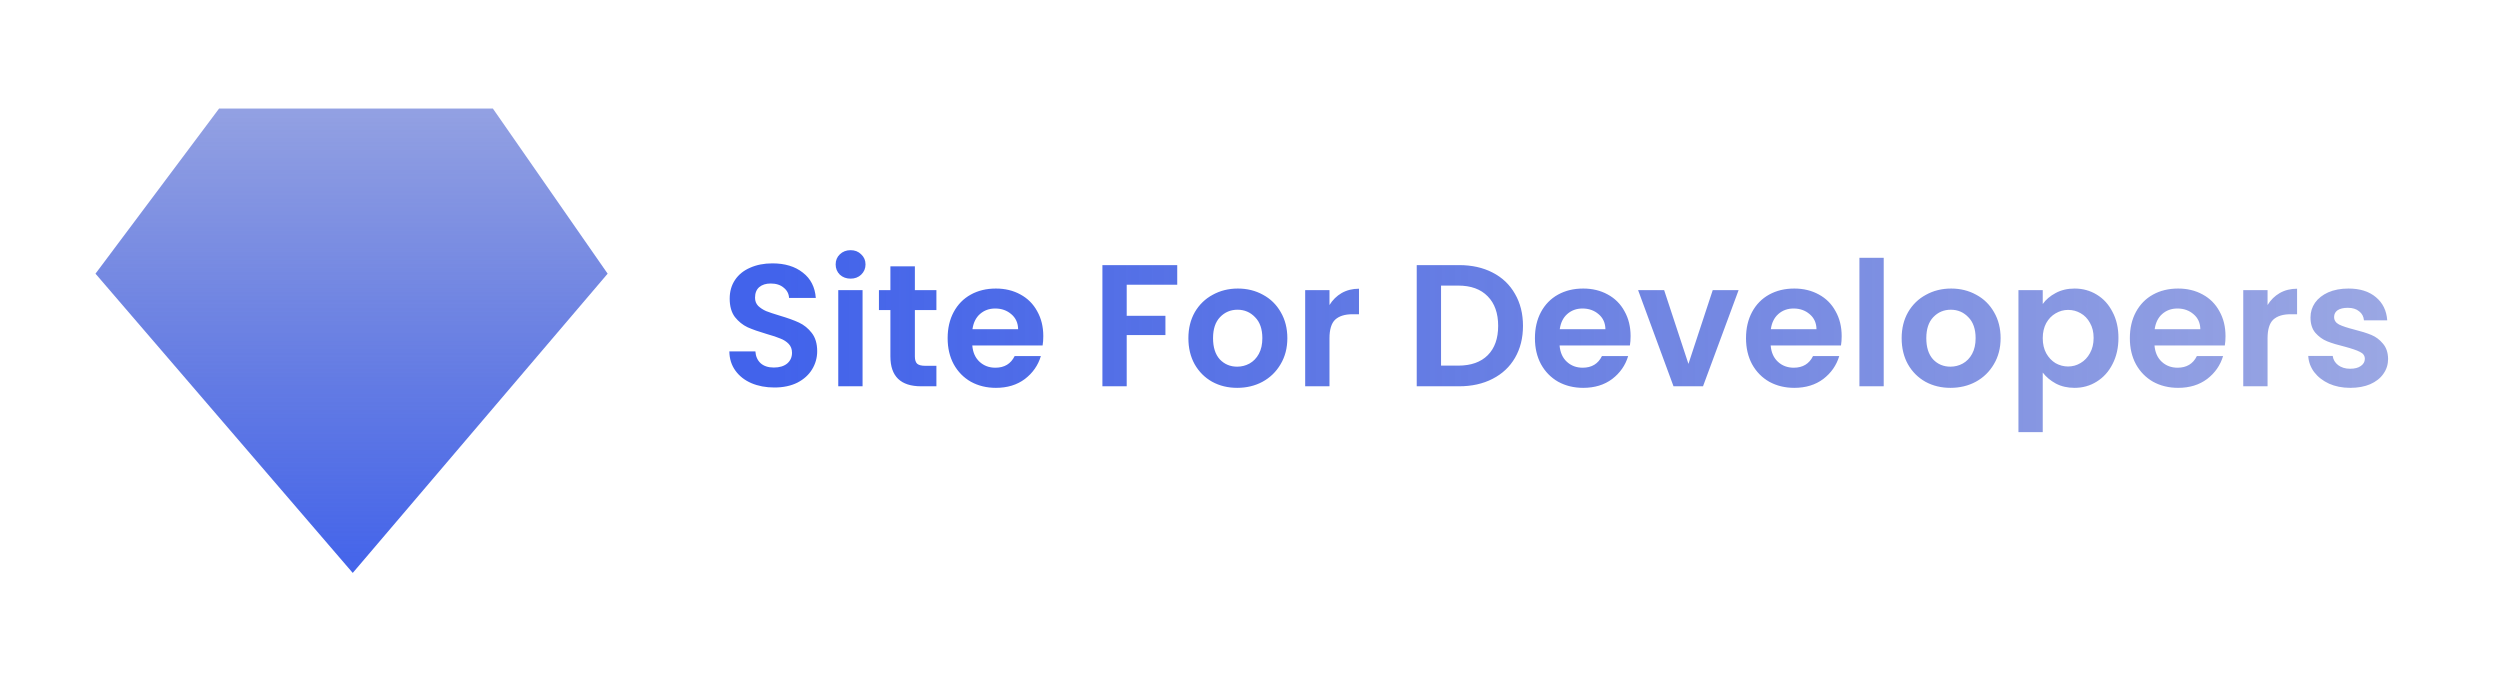
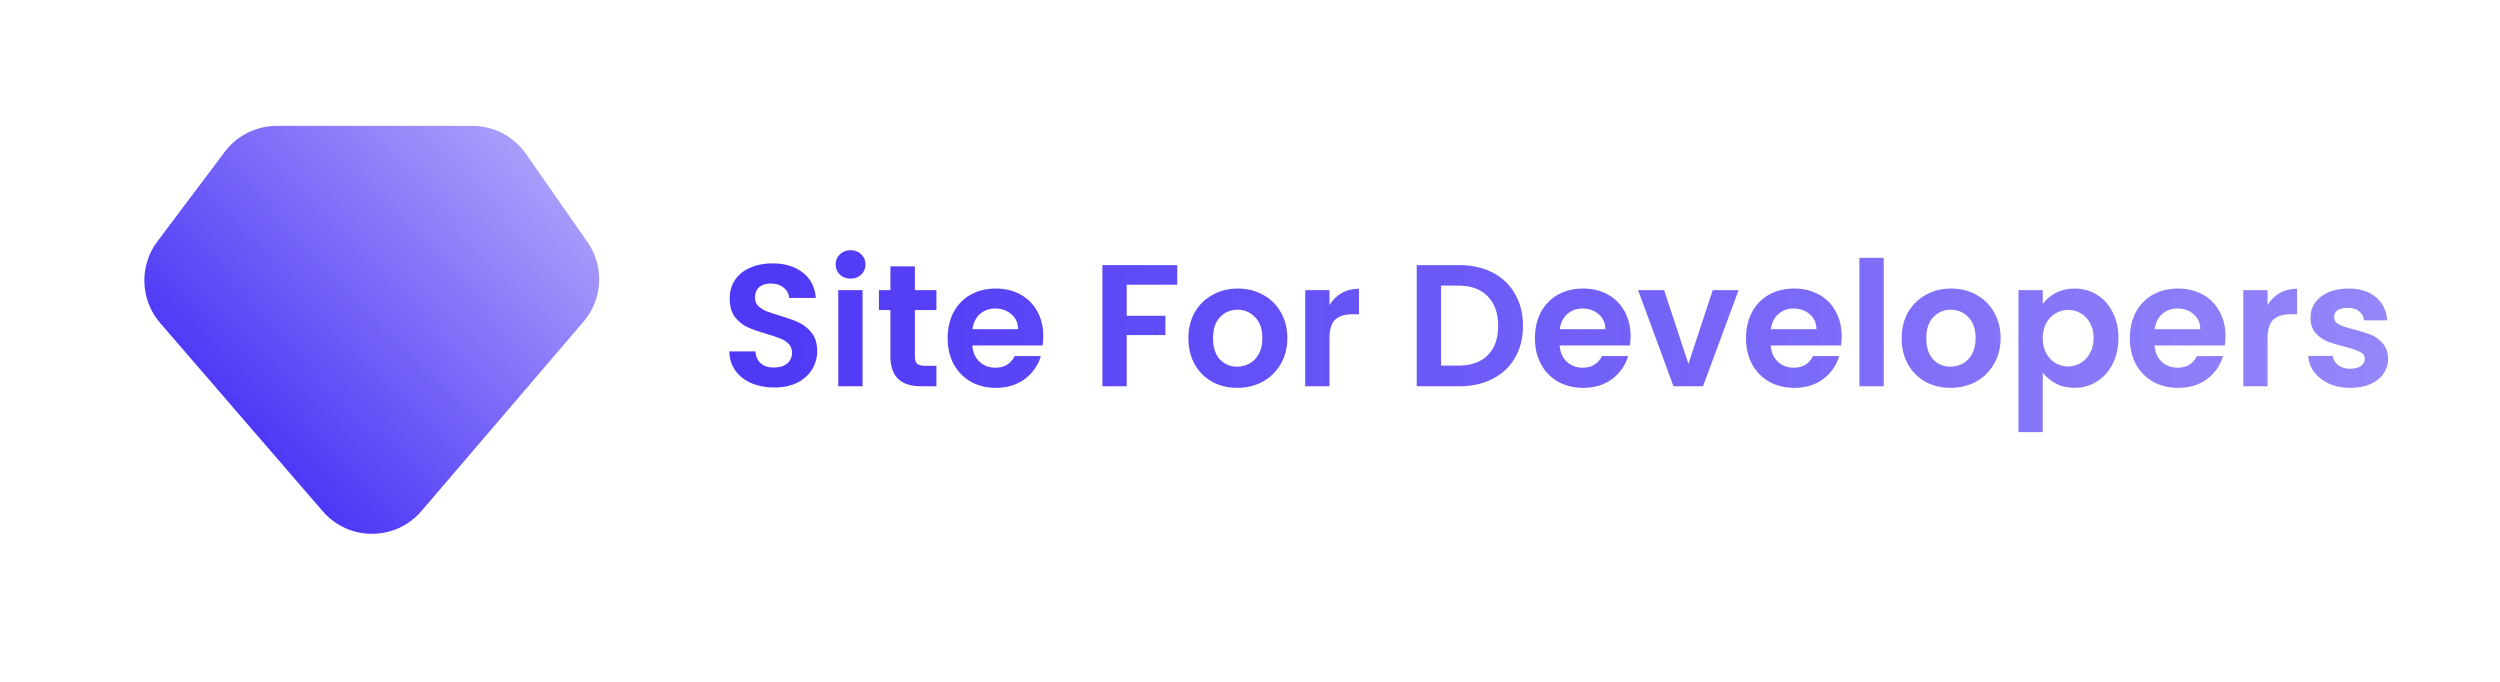
<svg xmlns="http://www.w3.org/2000/svg" width="576" height="157" viewBox="0 0 576 157" fill="none">
  <path d="M178.4 89.28C176.453 89.28 174.693 88.947 173.12 88.28C171.573 87.613 170.347 86.653 169.44 85.4C168.533 84.147 168.067 82.667 168.04 80.96H174.04C174.12 82.107 174.52 83.013 175.24 83.68C175.987 84.347 177 84.68 178.28 84.68C179.587 84.68 180.613 84.373 181.36 83.76C182.107 83.12 182.48 82.293 182.48 81.28C182.48 80.453 182.227 79.773 181.72 79.24C181.213 78.707 180.573 78.293 179.8 78C179.053 77.68 178.013 77.333 176.68 76.96C174.867 76.427 173.387 75.907 172.24 75.4C171.12 74.867 170.147 74.08 169.32 73.04C168.52 71.973 168.12 70.56 168.12 68.8C168.12 67.147 168.533 65.707 169.36 64.48C170.187 63.253 171.347 62.32 172.84 61.68C174.333 61.013 176.04 60.68 177.96 60.68C180.84 60.68 183.173 61.387 184.96 62.8C186.773 64.187 187.773 66.133 187.96 68.64H181.8C181.747 67.68 181.333 66.893 180.56 66.28C179.813 65.64 178.813 65.32 177.56 65.32C176.467 65.32 175.587 65.6 174.92 66.16C174.28 66.72 173.96 67.533 173.96 68.6C173.96 69.347 174.2 69.973 174.68 70.48C175.187 70.96 175.8 71.36 176.52 71.68C177.267 71.973 178.307 72.32 179.64 72.72C181.453 73.253 182.933 73.787 184.08 74.32C185.227 74.853 186.213 75.653 187.04 76.72C187.867 77.787 188.28 79.187 188.28 80.92C188.28 82.413 187.893 83.8 187.12 85.08C186.347 86.36 185.213 87.387 183.72 88.16C182.227 88.907 180.453 89.28 178.4 89.28ZM195.975 64.2C194.988 64.2 194.162 63.893 193.495 63.28C192.855 62.64 192.535 61.853 192.535 60.92C192.535 59.987 192.855 59.213 193.495 58.6C194.162 57.96 194.988 57.64 195.975 57.64C196.962 57.64 197.775 57.96 198.415 58.6C199.082 59.213 199.415 59.987 199.415 60.92C199.415 61.853 199.082 62.64 198.415 63.28C197.775 63.893 196.962 64.2 195.975 64.2ZM198.735 66.84V89H193.135V66.84H198.735ZM210.788 71.44V82.16C210.788 82.907 210.961 83.453 211.308 83.8C211.681 84.12 212.294 84.28 213.148 84.28H215.748V89H212.228C207.508 89 205.148 86.707 205.148 82.12V71.44H202.508V66.84H205.148V61.36H210.788V66.84H215.748V71.44H210.788ZM240.376 77.44C240.376 78.24 240.322 78.96 240.216 79.6H224.016C224.149 81.2 224.709 82.453 225.696 83.36C226.682 84.267 227.896 84.72 229.336 84.72C231.416 84.72 232.896 83.827 233.776 82.04H239.816C239.176 84.173 237.949 85.933 236.136 87.32C234.322 88.68 232.096 89.36 229.456 89.36C227.322 89.36 225.402 88.893 223.696 87.96C222.016 87 220.696 85.653 219.736 83.92C218.802 82.187 218.336 80.187 218.336 77.92C218.336 75.627 218.802 73.613 219.736 71.88C220.669 70.147 221.976 68.813 223.656 67.88C225.336 66.947 227.269 66.48 229.456 66.48C231.562 66.48 233.442 66.933 235.096 67.84C236.776 68.747 238.069 70.04 238.976 71.72C239.909 73.373 240.376 75.28 240.376 77.44ZM234.576 75.84C234.549 74.4 234.029 73.253 233.016 72.4C232.002 71.52 230.762 71.08 229.296 71.08C227.909 71.08 226.736 71.507 225.776 72.36C224.842 73.187 224.269 74.347 224.056 75.84H234.576ZM271.234 61.08V65.6H259.594V72.76H268.514V77.2H259.594V89H253.994V61.08H271.234ZM285.045 89.36C282.912 89.36 280.992 88.893 279.285 87.96C277.579 87 276.232 85.653 275.245 83.92C274.285 82.187 273.805 80.187 273.805 77.92C273.805 75.653 274.299 73.653 275.285 71.92C276.299 70.187 277.672 68.853 279.405 67.92C281.139 66.96 283.072 66.48 285.205 66.48C287.339 66.48 289.272 66.96 291.005 67.92C292.739 68.853 294.099 70.187 295.085 71.92C296.099 73.653 296.605 75.653 296.605 77.92C296.605 80.187 296.085 82.187 295.045 83.92C294.032 85.653 292.645 87 290.885 87.96C289.152 88.893 287.205 89.36 285.045 89.36ZM285.045 84.48C286.059 84.48 287.005 84.24 287.885 83.76C288.792 83.253 289.512 82.507 290.045 81.52C290.579 80.533 290.845 79.333 290.845 77.92C290.845 75.813 290.285 74.2 289.165 73.08C288.072 71.933 286.725 71.36 285.125 71.36C283.525 71.36 282.179 71.933 281.085 73.08C280.019 74.2 279.485 75.813 279.485 77.92C279.485 80.027 280.005 81.653 281.045 82.8C282.112 83.92 283.445 84.48 285.045 84.48ZM306.313 70.28C307.033 69.107 307.966 68.187 309.113 67.52C310.286 66.853 311.62 66.52 313.113 66.52V72.4H311.633C309.873 72.4 308.54 72.813 307.633 73.64C306.753 74.467 306.313 75.907 306.313 77.96V89H300.713V66.84H306.313V70.28ZM336.176 61.08C339.11 61.08 341.683 61.653 343.896 62.8C346.136 63.947 347.856 65.587 349.056 67.72C350.283 69.827 350.896 72.28 350.896 75.08C350.896 77.88 350.283 80.333 349.056 82.44C347.856 84.52 346.136 86.133 343.896 87.28C341.683 88.427 339.11 89 336.176 89H326.416V61.08H336.176ZM335.976 84.24C338.91 84.24 341.176 83.44 342.776 81.84C344.376 80.24 345.176 77.987 345.176 75.08C345.176 72.173 344.376 69.907 342.776 68.28C341.176 66.627 338.91 65.8 335.976 65.8H332.016V84.24H335.976ZM375.688 77.44C375.688 78.24 375.635 78.96 375.528 79.6H359.328C359.461 81.2 360.021 82.453 361.008 83.36C361.995 84.267 363.208 84.72 364.648 84.72C366.728 84.72 368.208 83.827 369.088 82.04H375.128C374.488 84.173 373.261 85.933 371.448 87.32C369.635 88.68 367.408 89.36 364.768 89.36C362.635 89.36 360.715 88.893 359.008 87.96C357.328 87 356.008 85.653 355.048 83.92C354.115 82.187 353.648 80.187 353.648 77.92C353.648 75.627 354.115 73.613 355.048 71.88C355.981 70.147 357.288 68.813 358.968 67.88C360.648 66.947 362.581 66.48 364.768 66.48C366.875 66.48 368.755 66.933 370.408 67.84C372.088 68.747 373.381 70.04 374.288 71.72C375.221 73.373 375.688 75.28 375.688 77.44ZM369.888 75.84C369.861 74.4 369.341 73.253 368.328 72.4C367.315 71.52 366.075 71.08 364.608 71.08C363.221 71.08 362.048 71.507 361.088 72.36C360.155 73.187 359.581 74.347 359.368 75.84H369.888ZM389.016 83.84L394.616 66.84H400.576L392.376 89H385.576L377.416 66.84H383.416L389.016 83.84ZM424.321 77.44C424.321 78.24 424.268 78.96 424.161 79.6H407.961C408.094 81.2 408.654 82.453 409.641 83.36C410.628 84.267 411.841 84.72 413.281 84.72C415.361 84.72 416.841 83.827 417.721 82.04H423.761C423.121 84.173 421.894 85.933 420.081 87.32C418.268 88.68 416.041 89.36 413.401 89.36C411.268 89.36 409.348 88.893 407.641 87.96C405.961 87 404.641 85.653 403.681 83.92C402.748 82.187 402.281 80.187 402.281 77.92C402.281 75.627 402.748 73.613 403.681 71.88C404.614 70.147 405.921 68.813 407.601 67.88C409.281 66.947 411.214 66.48 413.401 66.48C415.508 66.48 417.388 66.933 419.041 67.84C420.721 68.747 422.014 70.04 422.921 71.72C423.854 73.373 424.321 75.28 424.321 77.44ZM418.521 75.84C418.494 74.4 417.974 73.253 416.961 72.4C415.948 71.52 414.708 71.08 413.241 71.08C411.854 71.08 410.681 71.507 409.721 72.36C408.788 73.187 408.214 74.347 408.001 75.84H418.521ZM434.008 59.4V89H428.408V59.4H434.008ZM449.381 89.36C447.248 89.36 445.328 88.893 443.621 87.96C441.915 87 440.568 85.653 439.581 83.92C438.621 82.187 438.141 80.187 438.141 77.92C438.141 75.653 438.635 73.653 439.621 71.92C440.635 70.187 442.008 68.853 443.741 67.92C445.475 66.96 447.408 66.48 449.541 66.48C451.675 66.48 453.608 66.96 455.341 67.92C457.075 68.853 458.435 70.187 459.421 71.92C460.435 73.653 460.941 75.653 460.941 77.92C460.941 80.187 460.421 82.187 459.381 83.92C458.368 85.653 456.981 87 455.221 87.96C453.488 88.893 451.541 89.36 449.381 89.36ZM449.381 84.48C450.395 84.48 451.341 84.24 452.221 83.76C453.128 83.253 453.848 82.507 454.381 81.52C454.915 80.533 455.181 79.333 455.181 77.92C455.181 75.813 454.621 74.2 453.501 73.08C452.408 71.933 451.061 71.36 449.461 71.36C447.861 71.36 446.515 71.933 445.421 73.08C444.355 74.2 443.821 75.813 443.821 77.92C443.821 80.027 444.341 81.653 445.381 82.8C446.448 83.92 447.781 84.48 449.381 84.48ZM470.649 70.04C471.369 69.027 472.356 68.187 473.609 67.52C474.889 66.827 476.342 66.48 477.969 66.48C479.862 66.48 481.569 66.947 483.089 67.88C484.636 68.813 485.849 70.147 486.729 71.88C487.636 73.587 488.089 75.573 488.089 77.84C488.089 80.107 487.636 82.12 486.729 83.88C485.849 85.613 484.636 86.96 483.089 87.92C481.569 88.88 479.862 89.36 477.969 89.36C476.342 89.36 474.902 89.027 473.649 88.36C472.422 87.693 471.422 86.853 470.649 85.84V99.56H465.049V66.84H470.649V70.04ZM482.369 77.84C482.369 76.507 482.089 75.36 481.529 74.4C480.996 73.413 480.276 72.667 479.369 72.16C478.489 71.653 477.529 71.4 476.489 71.4C475.476 71.4 474.516 71.667 473.609 72.2C472.729 72.707 472.009 73.453 471.449 74.44C470.916 75.427 470.649 76.587 470.649 77.92C470.649 79.253 470.916 80.413 471.449 81.4C472.009 82.387 472.729 83.147 473.609 83.68C474.516 84.187 475.476 84.44 476.489 84.44C477.529 84.44 478.489 84.173 479.369 83.64C480.276 83.107 480.996 82.347 481.529 81.36C482.089 80.373 482.369 79.2 482.369 77.84ZM512.758 77.44C512.758 78.24 512.705 78.96 512.598 79.6H496.398C496.532 81.2 497.092 82.453 498.078 83.36C499.065 84.267 500.278 84.72 501.718 84.72C503.798 84.72 505.278 83.827 506.158 82.04H512.198C511.558 84.173 510.332 85.933 508.518 87.32C506.705 88.68 504.478 89.36 501.838 89.36C499.705 89.36 497.785 88.893 496.078 87.96C494.398 87 493.078 85.653 492.118 83.92C491.185 82.187 490.718 80.187 490.718 77.92C490.718 75.627 491.185 73.613 492.118 71.88C493.052 70.147 494.358 68.813 496.038 67.88C497.718 66.947 499.652 66.48 501.838 66.48C503.945 66.48 505.825 66.933 507.478 67.84C509.158 68.747 510.452 70.04 511.358 71.72C512.292 73.373 512.758 75.28 512.758 77.44ZM506.958 75.84C506.932 74.4 506.412 73.253 505.398 72.4C504.385 71.52 503.145 71.08 501.678 71.08C500.292 71.08 499.118 71.507 498.158 72.36C497.225 73.187 496.652 74.347 496.438 75.84H506.958ZM522.446 70.28C523.166 69.107 524.099 68.187 525.246 67.52C526.419 66.853 527.753 66.52 529.246 66.52V72.4H527.766C526.006 72.4 524.673 72.813 523.766 73.64C522.886 74.467 522.446 75.907 522.446 77.96V89H516.846V66.84H522.446V70.28ZM541.498 89.36C539.684 89.36 538.058 89.04 536.618 88.4C535.178 87.733 534.031 86.84 533.178 85.72C532.351 84.6 531.898 83.36 531.818 82H537.458C537.564 82.853 537.978 83.56 538.698 84.12C539.444 84.68 540.364 84.96 541.458 84.96C542.524 84.96 543.351 84.747 543.938 84.32C544.551 83.893 544.858 83.347 544.858 82.68C544.858 81.96 544.484 81.427 543.738 81.08C543.018 80.707 541.858 80.307 540.258 79.88C538.604 79.48 537.244 79.067 536.178 78.64C535.138 78.213 534.231 77.56 533.458 76.68C532.711 75.8 532.338 74.613 532.338 73.12C532.338 71.893 532.684 70.773 533.378 69.76C534.098 68.747 535.111 67.947 536.418 67.36C537.751 66.773 539.311 66.48 541.098 66.48C543.738 66.48 545.844 67.147 547.418 68.48C548.991 69.787 549.858 71.56 550.018 73.8H544.658C544.578 72.92 544.204 72.227 543.538 71.72C542.898 71.187 542.031 70.92 540.938 70.92C539.924 70.92 539.138 71.107 538.578 71.48C538.044 71.853 537.778 72.373 537.778 73.04C537.778 73.787 538.151 74.36 538.898 74.76C539.644 75.133 540.804 75.52 542.378 75.92C543.978 76.32 545.298 76.733 546.338 77.16C547.378 77.587 548.271 78.253 549.018 79.16C549.791 80.04 550.191 81.213 550.218 82.68C550.218 83.96 549.858 85.107 549.138 86.12C548.444 87.133 547.431 87.933 546.098 88.52C544.791 89.08 543.258 89.36 541.498 89.36Z" fill="url(#paint0_linear_6_2)" />
-   <path d="M50.483 25H113.552L140 63.053L81.271 132L22 63.053L50.483 25Z" fill="url(#paint1_linear_6_2)" />
+   <path d="M51.775 34.985C54.609 31.217 59.05 29 63.764 29H108.851C113.752 29 118.344 31.394 121.15 35.413L135.354 55.756C139.267 61.36 138.896 68.902 134.452 74.095L97.104 117.742C91.135 124.718 80.355 124.742 74.355 117.794L36.904 74.427C32.291 69.085 32.026 61.25 36.268 55.609L51.775 34.985Z" fill="url(#paint1_linear_6_2)" />
  <defs>
    <linearGradient id="paint0_linear_6_2" x1="558" y1="74" x2="179.5" y2="74" gradientUnits="userSpaceOnUse">
-       <stop stop-color="#364FC7" stop-opacity="0.49" />
-       <stop offset="1" stop-color="#4263EB" />
+       <stop stop-color="#4F39F6" stop-opacity="0.6" />
+       <stop offset="1" stop-color="#4F39F6" />
    </linearGradient>
-     <linearGradient id="paint1_linear_6_2" x1="81" y1="12.586" x2="81" y2="134.132" gradientUnits="userSpaceOnUse">
-       <stop stop-color="#364FC7" stop-opacity="0.49" />
-       <stop offset="1" stop-color="#4263EB" />
+     <linearGradient id="paint1_linear_6_2" x1="137.48" y1="29" x2="61.751" y2="102.175" gradientUnits="userSpaceOnUse">
+       <stop stop-color="#4F39F6" stop-opacity="0.4" />
+       <stop offset="1" stop-color="#4F39F6" />
    </linearGradient>
  </defs>
</svg>
